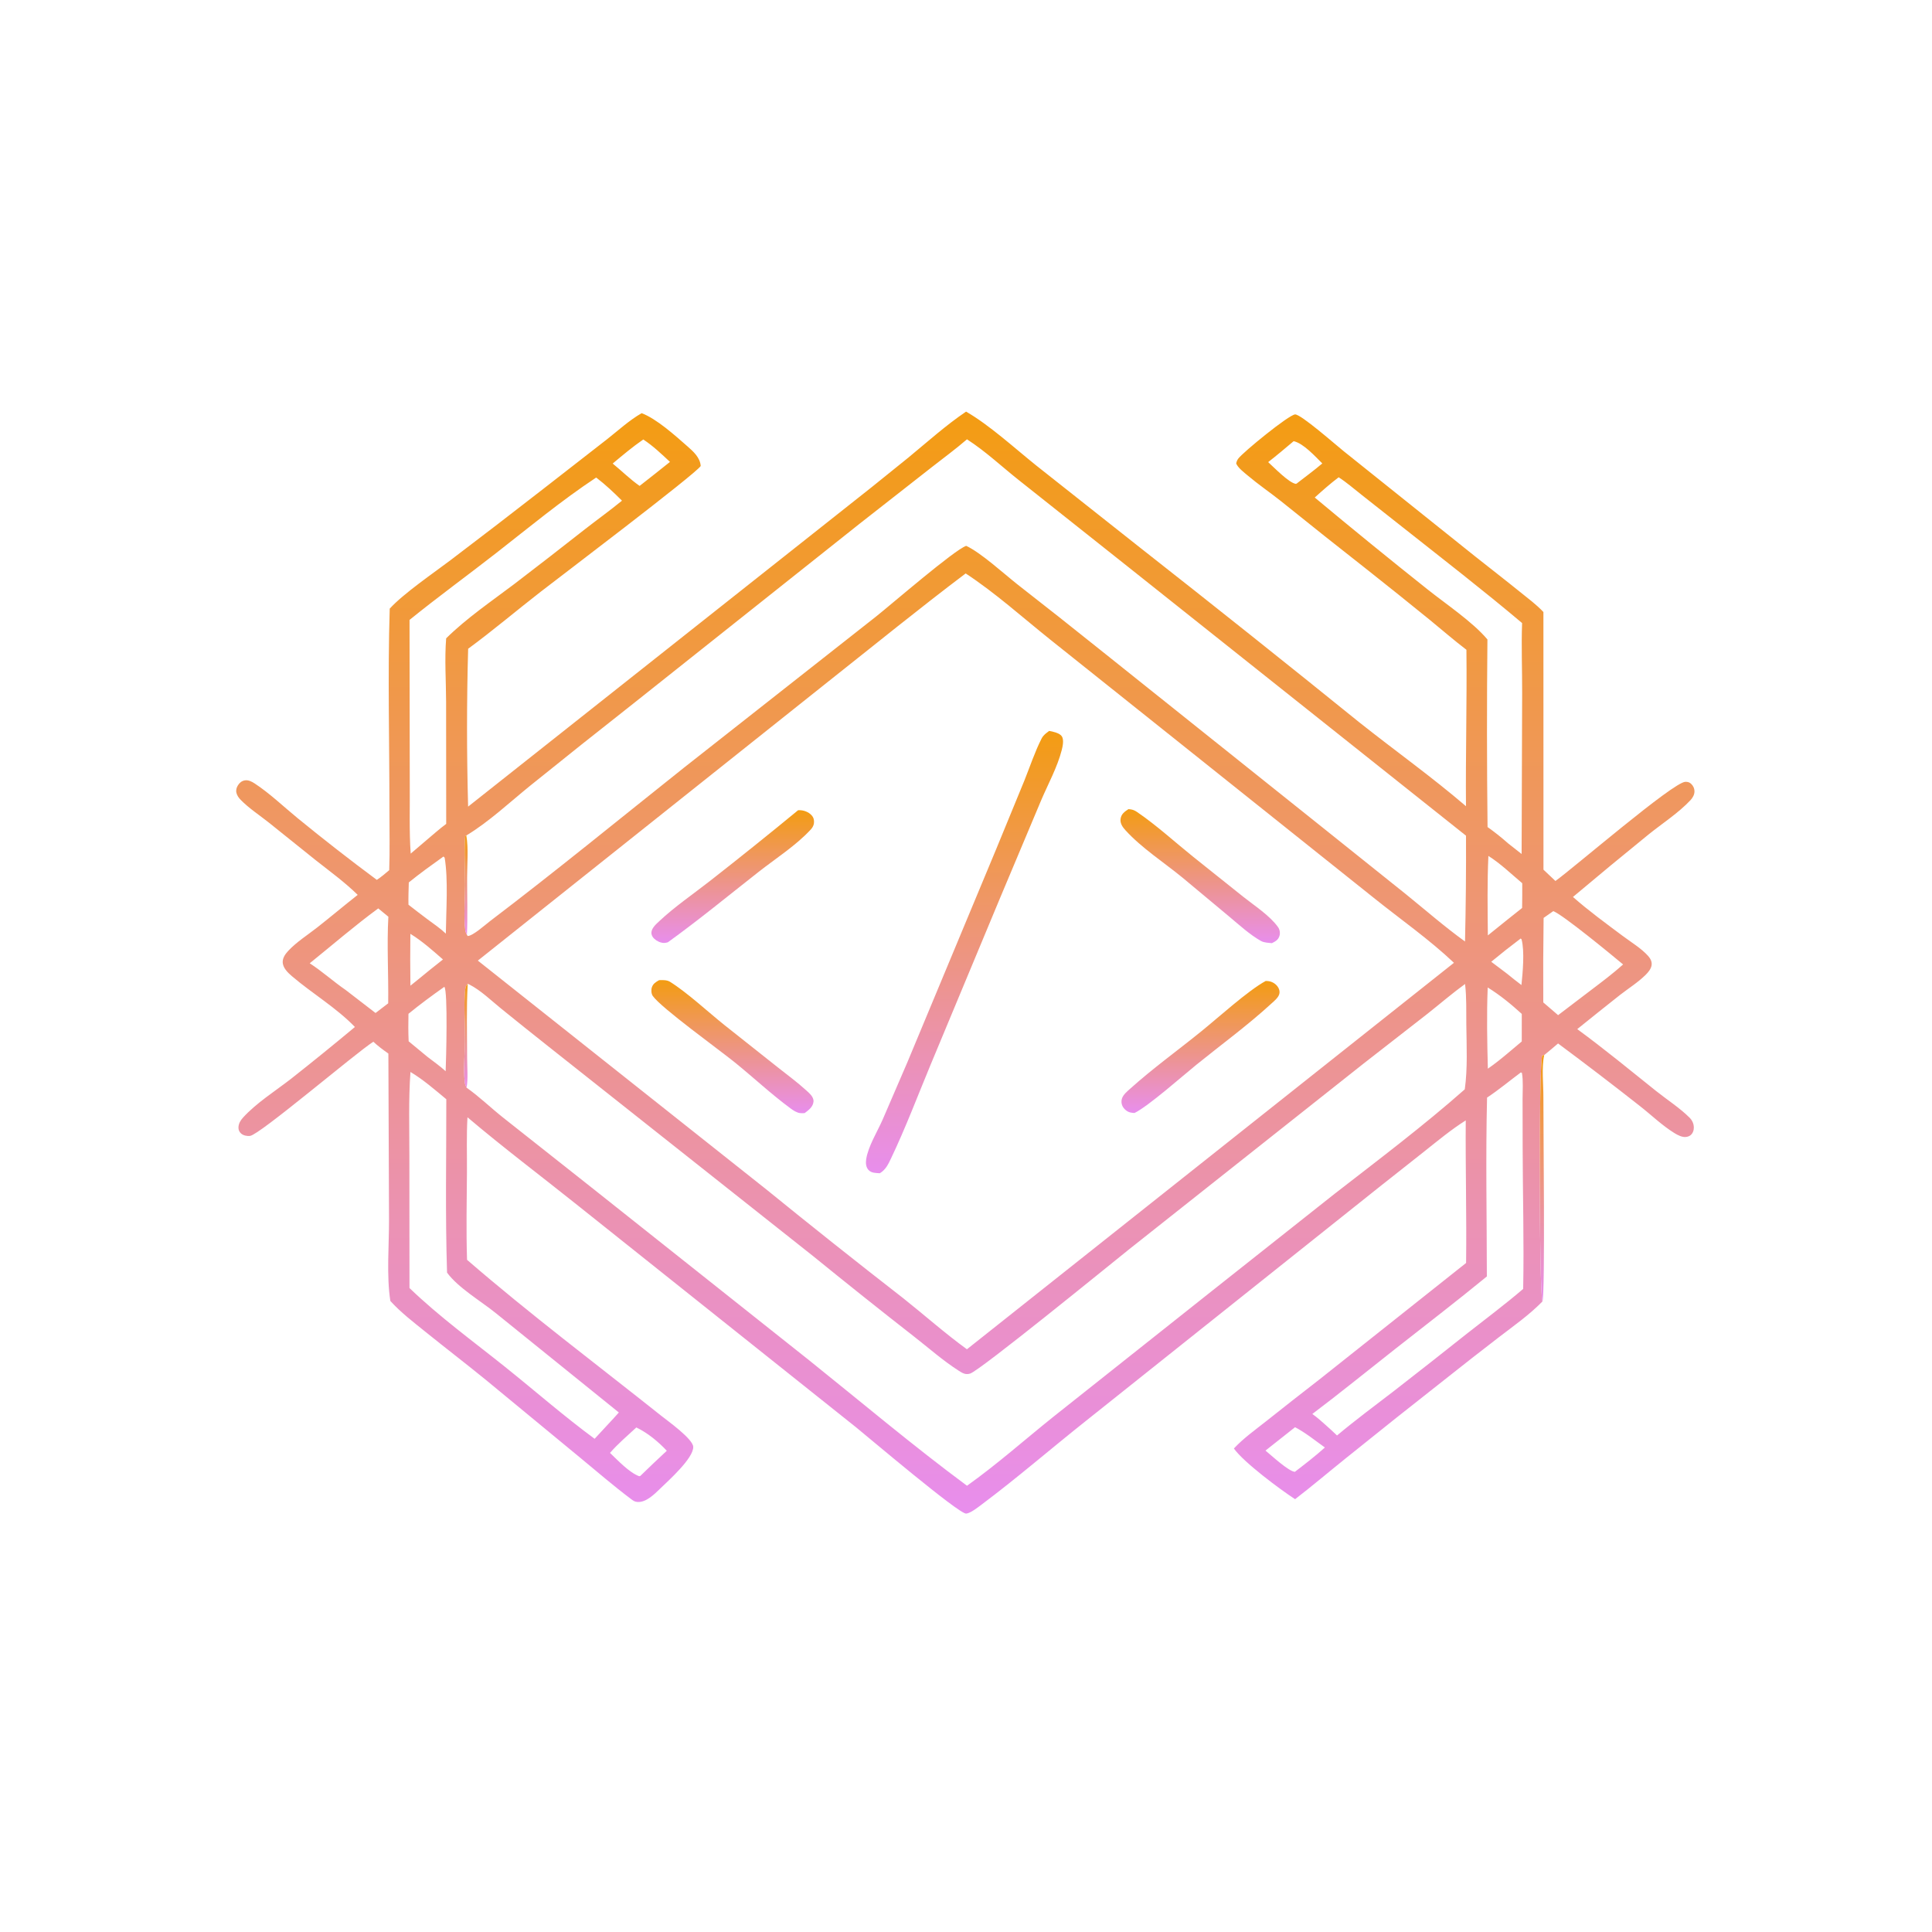
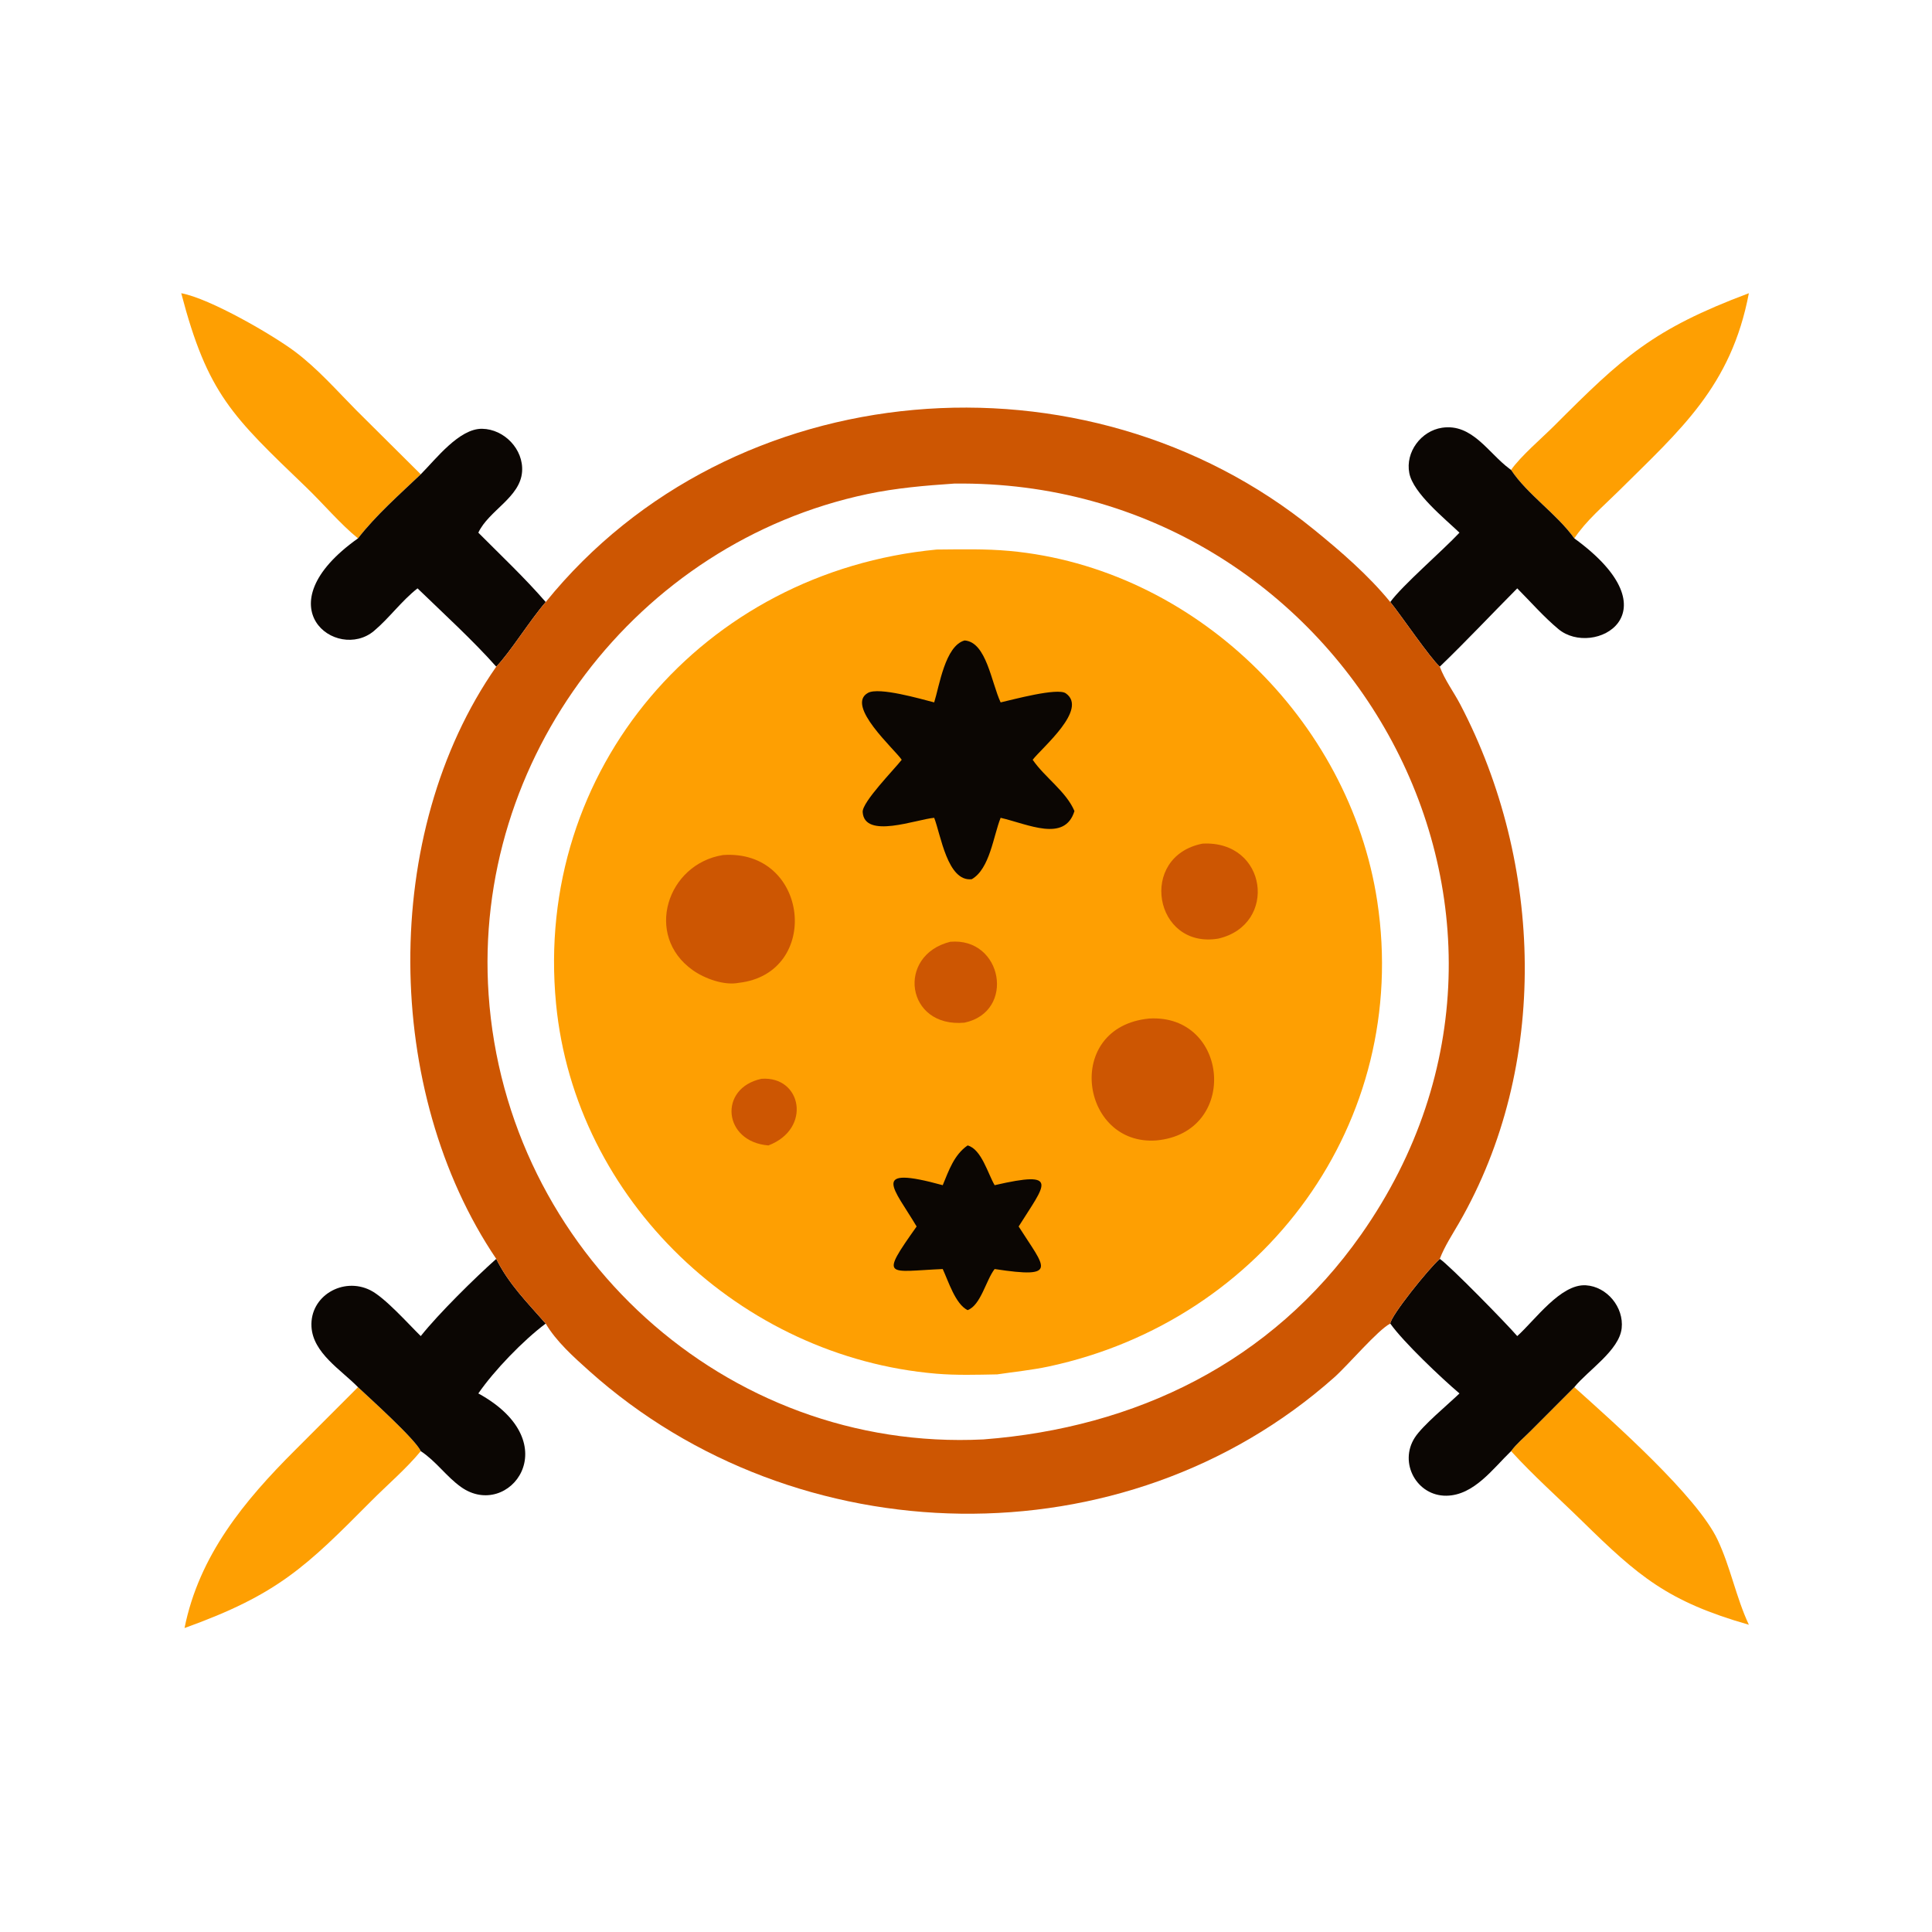
- <svg xmlns="http://www.w3.org/2000/svg" width="1024" height="1024" viewBox="0 0 1024 1024" fill="none">
-   <path d="M248.11 427.526L442.304 273.806C455.471 263.481 468.543 253.036 481.52 242.473C491.479 234.271 501.36 225.38 512.039 218.162C524.386 225.257 537.786 237.539 549.151 246.659L604.5 290.449C643.351 320.954 681.98 351.737 720.387 382.799C739.128 397.695 758.837 411.719 776.998 427.305C776.764 399.675 777.549 372.033 777.237 344.397C770.642 339.38 764.335 333.87 757.914 328.628C747.091 319.821 736.206 311.091 725.261 302.436C709.737 290.269 694.297 277.997 678.94 265.62C673.139 261.02 666.985 256.817 661.329 252.046C659.388 250.409 656.153 247.986 655.201 245.643C655.413 244.673 655.688 243.917 656.273 243.117C658.758 239.711 683.105 219.835 686.427 219.655C689.48 219.488 708.051 235.842 712.159 239.124L781.497 294.623C789.508 300.98 797.61 307.235 805.562 313.662C809.786 317.075 814.313 320.418 818.043 324.378L818.07 460.946L824.412 466.938C834.445 459.736 886.787 414.555 893.268 414.379C894.415 414.348 895.398 414.581 896.262 415.373C897.459 416.472 898.105 417.895 898.103 419.515C898.101 421.203 897.129 422.888 896.012 424.082C889.714 430.82 881.045 436.434 873.842 442.227C860.361 453.164 846.981 464.223 833.703 475.405C842.044 482.769 851.126 489.37 860.032 496.033C864.367 499.276 869.91 502.624 873.502 506.629C874.746 508.017 875.686 509.716 875.376 511.645C875.063 513.592 873.618 515.296 872.268 516.642C868.256 520.643 863.095 523.874 858.604 527.367C851.03 533.357 843.487 539.385 835.975 545.452C850.224 555.885 864.013 567.247 877.807 578.278C883.549 582.87 890.5 587.346 895.625 592.505C895.877 592.761 896.11 593.034 896.323 593.323C896.536 593.613 896.728 593.916 896.898 594.233C897.068 594.55 897.214 594.877 897.337 595.215C897.46 595.553 897.559 595.898 897.632 596.25C897.975 597.855 897.727 599.599 896.74 600.941C895.995 601.955 894.942 602.433 893.727 602.6C891.547 602.899 889.182 601.609 887.404 600.513C880.98 596.552 874.965 590.729 868.98 586.069C854.741 574.864 840.349 563.861 825.803 553.058C823.418 555.172 820.92 557.173 818.465 559.207C817.001 566.01 818.081 574.639 818.032 581.666C817.946 594.112 819.058 686.032 817.529 689.798C810.559 696.943 802.1 702.872 794.199 708.94C785.097 715.939 776.051 723.009 767.062 730.152C749.105 744.236 731.245 758.441 713.481 772.768C704.446 780.026 695.604 787.53 686.425 794.605C678.509 789.466 659.077 774.986 653.989 767.73C659.022 762.317 665.37 757.816 671.148 753.23C680.488 745.805 689.877 738.443 699.314 731.142L777.059 669.398C777.372 644.193 776.694 619.018 776.875 593.833C769.231 598.653 762.214 604.484 755.146 610.098L730.593 629.504L575.359 753.262C556.955 767.873 539.025 783.427 520.224 797.491C518.338 798.902 514.425 802.025 512.088 802.239C508.327 802.584 459.661 761.288 453.807 756.567L306.372 639.011C286.892 623.428 266.783 608.311 247.772 592.179C247.202 601.83 247.56 611.665 247.489 621.339C247.377 636.795 247.045 652.28 247.544 667.73C280.828 696.526 316.026 722.967 350.438 750.363C353.926 753.14 367.234 762.629 367.425 766.831C367.696 772.819 354.233 784.815 349.934 788.974C346.877 791.931 342.451 796.421 337.845 796.073C336.384 795.963 335.653 795.423 334.501 794.559C325.294 787.648 316.597 780.114 307.72 772.796L257.488 731.351C246.988 722.799 236.238 714.558 225.697 706.054C219.194 700.808 212.546 695.738 206.896 689.549C204.799 676.205 206.228 659.97 206.189 646.315L205.847 558.411C203.096 556.481 200.327 554.433 197.875 552.133C187.929 558.594 137.839 601.29 132.573 602.042C131.01 602.266 128.953 601.853 127.763 600.774C126.793 599.894 126.316 598.767 126.388 597.452C126.498 595.414 127.481 593.806 128.824 592.33C135.91 584.549 145.855 578.311 154.189 571.842C165.624 562.827 176.932 553.655 188.112 544.326C178.366 534.195 165.512 526.597 154.796 517.455C152.563 515.551 149.768 512.915 149.841 509.722C149.89 507.541 151.248 505.644 152.661 504.102C156.962 499.407 163.123 495.506 168.164 491.545C175.373 485.881 182.382 479.966 189.59 474.3C182.72 467.565 174.948 461.929 167.413 455.984L142.545 436.032C137.662 432.15 131.917 428.386 127.566 423.939C126.561 422.912 125.649 421.652 125.313 420.231C124.97 418.781 125.354 417.422 126.131 416.198C126.997 414.835 128.157 413.886 129.785 413.612C131.611 413.304 133.471 414.265 134.935 415.221C142.92 420.435 150.365 427.611 157.769 433.661C171.499 444.889 185.486 455.787 199.73 466.354C202.067 464.821 204.162 463.008 206.294 461.209C206.664 450.578 206.395 439.864 206.402 429.222C206.425 393.723 205.456 358.064 206.56 322.594C213.838 314.599 229.73 303.756 238.748 296.932C255.403 284.301 271.977 271.564 288.469 258.721L321.563 232.953C327.524 228.287 333.521 222.738 340.086 218.991C348.046 221.987 357.782 230.8 364.278 236.491C367.476 239.293 371.079 242.506 371.39 246.993C368.495 251.414 296.079 306.25 286.569 313.641C273.72 323.629 261.244 334.224 248.132 343.85C247.334 371.606 247.359 399.764 248.11 427.526ZM511.824 303.934C487.339 322.416 463.461 341.874 439.397 360.915L253.271 509.143L406.041 630.325C429.998 649.791 454.164 668.994 478.539 687.933C489.866 696.907 500.797 706.669 512.493 715.142L770.623 510.303C757.466 497.844 742.169 487.171 728.034 475.812L637.365 403.414L556.631 338.981C541.932 327.227 527.552 314.249 511.824 303.934ZM247.909 521.39C247.175 534.359 247.586 547.503 247.586 560.497C247.586 565.53 248.171 571.562 247.305 576.493C253.945 581.165 260.058 587.097 266.442 592.178L314.29 630.004L428.875 720.988C456.659 743.271 483.903 766.262 512.527 787.477C528.438 776.159 543.258 762.961 558.506 750.758L642.979 683.728L707.406 632.71C730.652 614.653 754.293 596.864 776.361 577.368C777.914 566.249 777.317 554.313 777.18 543.108C777.093 535.978 777.365 528.618 776.511 521.535C769.65 526.52 763.133 532.152 756.473 537.414L722.466 563.913L598.536 662.087C588.512 670.11 519.421 726.434 514.194 728.023C511.753 728.764 510.195 727.82 508.19 726.54C499.851 721.217 492.205 714.432 484.395 708.345C466.445 694.328 448.636 680.134 430.969 665.763L290.766 554.724C282.371 548.083 274.016 541.392 265.699 534.653C260.405 530.368 254.78 524.853 248.709 521.777C248.445 521.643 248.176 521.519 247.909 521.39ZM512.519 232.846C506.641 237.929 500.282 242.584 494.164 247.381L455.543 277.633L335.85 372.767C317.474 387.21 299.191 401.769 281 416.445C270.112 425.261 259.156 435.592 247.161 442.827C248.387 449.8 247.588 457.961 247.58 465.092C247.569 475.166 247.912 485.391 247.485 495.447L247.85 496.1C250.568 496.134 257.37 490.007 259.666 488.265C294.412 461.9 328.269 434.139 362.401 406.974L464.22 326.859C472.254 320.5 505.997 291.292 512.103 289.314C519.872 292.912 531.86 303.885 539.248 309.73C554.063 321.27 568.795 332.916 583.444 344.669L700.46 438.174L745.038 473.855C755.441 482.273 765.645 491.189 776.49 499.018C776.922 480.325 777.097 461.63 777.014 442.933L599.118 301.403L540.119 254.573C530.905 247.284 522.421 239.223 512.519 232.846ZM315.985 253.105C297.629 265.243 280.441 279.498 263.108 293.032C247.823 304.967 232.131 316.357 217.061 328.568L217.182 415.423C217.316 427.655 216.811 440.267 217.68 452.436L225.989 445.349C229.458 442.452 232.872 439.364 236.498 436.67L236.447 371.973C236.416 360.892 235.586 349.349 236.477 338.321C247.28 327.67 260.428 318.718 272.541 309.581C285.094 299.983 297.58 290.299 309.999 280.529C316.515 275.453 323.277 270.594 329.667 265.369C325.29 261.006 320.907 256.864 315.985 253.105ZM217.555 568.167C216.477 582.915 216.993 597.93 216.98 612.715L217.034 682.68C232.801 697.871 250.736 710.899 267.811 724.572C283.602 737.216 298.863 750.596 315.163 762.592L321.437 755.817C323.632 753.438 325.88 751.09 328.005 748.649L262.835 696.026C254.859 689.572 242.91 682.621 236.948 674.53C235.968 643.929 236.591 613.233 236.552 582.617C230.435 577.556 224.389 572.252 217.555 568.167ZM709.516 252.969C705.092 256.329 700.95 259.964 696.844 263.7C716.507 280.105 736.36 296.275 756.404 312.211C766.087 319.965 780.647 329.666 788.368 338.937C788.036 372.076 788.058 405.215 788.434 438.353C792.187 441.004 795.891 443.941 799.323 447.001L806.486 452.632L806.774 367.406C806.816 355.063 806.285 342.544 806.742 330.232C786.137 312.847 764.75 296.304 743.607 279.578L721.544 262.171C717.63 259.094 713.699 255.651 709.516 252.969ZM806.081 568.399C800.126 572.843 794.363 577.651 788.171 581.755C787.4 613.294 788.044 644.993 788.065 676.548C772.081 689.665 755.586 702.311 739.33 715.098C724.77 726.551 710.343 738.283 695.557 749.438C698.12 751.241 700.415 753.314 702.752 755.394C704.733 757.188 706.738 758.96 708.647 760.832C718.521 752.565 728.858 744.909 739.066 737.065C751.986 727.024 764.85 716.912 777.659 706.729C787.567 698.944 797.742 691.341 807.314 683.151C807.81 658.086 807.081 632.963 807.035 607.89L806.996 582.437C806.99 577.944 807.414 573.077 806.652 568.662L806.081 568.399ZM823.262 482.925L818.142 486.511C817.933 501.44 817.876 516.37 817.971 531.301L825.827 538.051L843.189 524.84C848.989 520.444 854.855 516.039 860.282 511.182C854.554 506.391 828.196 484.671 823.262 482.925ZM200.472 481.472C187.971 490.668 176.228 500.817 164.166 510.559C170.854 514.921 176.743 520.261 183.283 524.766L199.043 536.905L205.75 531.781C205.959 516.598 204.998 500.998 205.838 485.873L200.472 481.472ZM235.512 523.036C229.066 527.593 222.593 532.334 216.494 537.342C216.392 542.217 216.37 547.041 216.594 551.917L226.525 560.121C229.73 562.616 233.227 565.017 236.201 567.773C236.452 562.359 237.455 525.29 235.512 523.036ZM788.516 523.381C787.933 537.742 788.227 552.065 788.594 566.425C792.316 563.855 795.756 561.085 799.216 558.181L806.565 551.997L806.572 537.393C800.89 532.214 795.069 527.438 788.516 523.381ZM235.054 453.976C228.884 458.391 222.547 462.918 216.671 467.714C216.567 471.644 216.399 475.587 216.496 479.519C219.883 482.179 223.303 484.798 226.754 487.375C229.981 489.765 233.399 492.07 236.309 494.84C236.438 482.664 237.636 466.139 235.672 454.599L235.054 453.976ZM788.878 453.653C788.227 467.658 788.47 481.765 788.596 495.782L799.206 487.24C801.703 485.22 804.218 483.221 806.749 481.243C806.785 476.874 806.89 472.495 806.821 468.127C800.906 463.161 795.431 457.806 788.878 453.653ZM337.259 756.585C332.524 760.981 327.555 765.187 323.309 770.067C327.434 773.973 333.418 780.425 338.747 782.417L339.333 782.323C343.97 777.8 348.665 773.338 353.418 768.938C348.929 764.136 343.226 759.417 337.259 756.585ZM686.399 756.451L670.734 768.837C673.642 771.213 682.975 779.875 686.309 780.1C691.739 775.928 697.131 771.79 702.221 767.202C697.235 763.639 691.807 759.253 686.399 756.451ZM340.947 232.937C335.293 236.832 330.001 241.288 324.735 245.688C329.431 249.512 334.079 254.114 339.013 257.54C344.373 253.301 349.804 249.129 355.1 244.813C350.615 240.644 346.094 236.287 340.947 232.937ZM685.666 233.831C681.199 237.576 676.762 241.361 672.156 244.935C675.219 247.711 683.181 255.96 686.822 256.458L687.247 256.306C691.771 252.777 696.476 249.35 700.842 245.634C697.21 242.057 690.886 234.968 685.666 233.831ZM217.506 494.952C217.392 504.114 217.4 513.276 217.53 522.437C220.93 519.678 224.37 516.957 227.73 514.149L234.78 508.54C229.294 503.731 223.734 498.783 217.506 494.952ZM805.997 497.425C800.7 501.416 795.496 505.526 790.385 509.755L798.808 516.105C801.316 518.12 803.8 520.19 806.395 522.092C807.074 515.557 808.15 504.082 806.445 497.835L805.997 497.425ZM817.529 689.798C819.058 686.032 817.946 594.112 818.032 581.666C818.081 574.639 817.001 566.01 818.465 559.207L817.421 559.418C815.514 564.719 815.723 683.767 817.529 689.798ZM247.305 576.493C248.171 571.562 247.586 565.53 247.586 560.497C247.586 547.503 247.175 534.359 247.909 521.39C246.963 522.639 246.737 522.981 246.572 524.523C245.682 532.859 246.516 542.053 246.481 550.499C246.45 557.989 245.466 566.472 246.374 573.854C246.495 574.836 246.868 575.619 247.305 576.493ZM247.485 495.447C247.912 485.391 247.569 475.166 247.58 465.092C247.588 457.961 248.387 449.8 247.161 442.827L246.612 443.01C245.814 451.575 246.543 460.57 246.526 469.186C246.511 476.891 245.655 485.418 246.61 493.02C246.722 493.912 247.054 494.666 247.485 495.447Z" fill="url(#paint0_linear_40_86)" />
-   <path d="M247.485 495.447C247.054 494.666 246.722 493.912 246.61 493.02C245.655 485.418 246.511 476.891 246.526 469.186C246.543 460.57 245.814 451.575 246.612 443.01L247.161 442.827C248.387 449.8 247.588 457.961 247.58 465.092C247.569 475.166 247.912 485.391 247.485 495.447Z" fill="url(#paint1_linear_40_86)" />
-   <path d="M247.305 576.493C246.868 575.619 246.495 574.836 246.374 573.854C245.466 566.472 246.45 557.989 246.481 550.499C246.516 542.053 245.682 532.859 246.572 524.523C246.737 522.981 246.963 522.639 247.909 521.39C247.175 534.359 247.586 547.503 247.586 560.497C247.586 565.53 248.171 571.562 247.305 576.493Z" fill="url(#paint2_linear_40_86)" />
-   <path d="M817.529 689.798C815.723 683.767 815.514 564.719 817.421 559.418L818.465 559.207C817.001 566.01 818.081 574.639 818.032 581.666C817.946 594.112 819.058 686.032 817.529 689.798Z" fill="url(#paint3_linear_40_86)" />
-   <path d="M670.838 519.939C671.117 519.947 671.396 519.95 671.674 519.963C671.937 519.976 672.198 520.002 672.457 520.043C672.716 520.084 672.973 520.138 673.227 520.207C673.48 520.276 673.729 520.358 673.974 520.454C674.219 520.55 674.457 520.659 674.69 520.78C674.923 520.902 675.148 521.036 675.367 521.182C675.585 521.329 675.795 521.486 675.996 521.655C676.197 521.824 676.388 522.004 676.57 522.194C676.751 522.383 676.922 522.582 677.082 522.791C677.956 523.907 678.402 525.366 678.069 526.775C677.6 528.764 675.305 530.582 673.849 531.921C661.415 543.356 647.254 553.696 634.102 564.34C627.075 570.026 608.374 586.562 601.285 589.917C600.519 589.855 599.727 589.796 598.98 589.609C597.301 589.189 595.641 587.734 594.904 586.186C594.321 584.96 594.245 583.46 594.683 582.178C595.401 580.082 597.492 578.408 599.098 576.966C610.977 566.295 624.127 556.812 636.544 546.77C645.839 539.253 661.384 525.092 670.838 519.939Z" fill="url(#paint4_linear_40_86)" />
-   <path d="M598.085 428.87C598.398 428.896 598.711 428.915 599.023 428.949C600.513 429.111 601.576 429.629 602.804 430.469C613.154 437.544 622.786 446.398 632.58 454.256L659.021 475.369C664.88 480.042 672.984 485.243 677.374 491.371C678.311 492.679 678.615 494.518 678.14 496.069C677.49 498.191 675.976 498.956 674.145 499.898C672.311 499.692 670.01 499.668 668.37 498.753C662.493 495.472 656.582 490.041 651.41 485.731L626.807 465.211C616.934 457.112 605.111 449.491 596.537 440.073C595 438.384 593.569 436.398 593.934 433.961C594.319 431.387 596.081 430.192 598.085 428.87Z" fill="url(#paint5_linear_40_86)" />
-   <path d="M423.005 429.444C423.29 429.438 423.574 429.424 423.859 429.427C426.118 429.45 428.57 430.387 430.12 432.065C431.25 433.288 431.577 434.644 431.414 436.27C431.292 437.497 430.613 438.693 429.796 439.582C421.998 448.072 411.275 454.906 402.181 462.037C386.17 474.593 370.507 487.518 353.991 499.424C353.354 499.612 352.711 499.767 352.041 499.779C350.184 499.81 348.139 498.823 346.791 497.578C345.845 496.705 345.192 495.553 345.262 494.23C345.388 491.856 347.797 489.762 349.426 488.236C357.62 480.559 367.226 474.013 376.075 467.094C391.879 454.744 407.522 442.194 423.005 429.444Z" fill="url(#paint6_linear_40_86)" />
-   <path d="M349.316 519.526C349.54 519.512 349.763 519.49 349.988 519.483C351.659 519.434 353.646 519.457 355.105 520.366C364.286 526.084 375.387 536.472 384.114 543.419L412.324 565.783C417.272 569.72 422.523 573.542 427.192 577.803C428.893 579.356 431.423 581.385 431.167 583.922C430.88 586.768 428.57 588.371 426.481 589.966C425.662 590.021 424.811 590.076 423.995 589.964C422.248 589.725 420.472 588.562 419.084 587.54C408.774 579.949 399.337 571.078 389.378 563.028C380.897 556.173 350.374 534.148 345.998 527.89C345.17 526.707 345.043 524.651 345.502 523.293C346.161 521.348 347.634 520.464 349.316 519.526Z" fill="url(#paint7_linear_40_86)" />
-   <path d="M556.094 387.399C558.017 387.737 561.707 388.524 562.818 390.308C563.975 392.169 563.251 395.557 562.755 397.504C560.432 406.63 555.452 415.649 551.763 424.334L530.012 476.063L493.185 564.45C486.37 580.861 480.01 597.743 472.361 613.772C470.798 617.046 469.533 619.89 466.336 621.844C464.2 621.69 461.907 621.809 460.329 620.119C458.947 618.639 458.802 616.432 459.08 614.522C460.069 607.722 465.017 599.784 467.785 593.489L480.91 563.07L527.972 450.126L542.927 413.745C545.882 406.402 548.455 398.549 552.03 391.509C552.984 389.631 554.417 388.62 556.094 387.399Z" fill="url(#paint8_linear_40_86)" />
-   <defs>
-     <linearGradient id="paint0_linear_40_86" x1="511.645" y1="218.162" x2="511.645" y2="802.241" gradientUnits="userSpaceOnUse">
-       <stop stop-color="#F39C12" />
-       <stop offset="1" stop-color="#E88EED" />
-     </linearGradient>
-     <linearGradient id="paint1_linear_40_86" x1="247.001" y1="442.827" x2="247.001" y2="495.447" gradientUnits="userSpaceOnUse">
-       <stop stop-color="#F39C12" />
-       <stop offset="1" stop-color="#E88EED" />
-     </linearGradient>
-     <linearGradient id="paint2_linear_40_86" x1="246.95" y1="521.39" x2="246.95" y2="576.493" gradientUnits="userSpaceOnUse">
-       <stop stop-color="#F39C12" />
-       <stop offset="1" stop-color="#E88EED" />
-     </linearGradient>
-     <linearGradient id="paint3_linear_40_86" x1="817.273" y1="559.207" x2="817.273" y2="689.798" gradientUnits="userSpaceOnUse">
-       <stop stop-color="#F39C12" />
-       <stop offset="1" stop-color="#E88EED" />
-     </linearGradient>
-     <linearGradient id="paint4_linear_40_86" x1="636.291" y1="519.939" x2="636.291" y2="589.917" gradientUnits="userSpaceOnUse">
-       <stop stop-color="#F39C12" />
-       <stop offset="1" stop-color="#E88EED" />
-     </linearGradient>
-     <linearGradient id="paint5_linear_40_86" x1="636.119" y1="428.87" x2="636.119" y2="499.898" gradientUnits="userSpaceOnUse">
-       <stop stop-color="#F39C12" />
-       <stop offset="1" stop-color="#E88EED" />
-     </linearGradient>
-     <linearGradient id="paint6_linear_40_86" x1="388.355" y1="429.427" x2="388.355" y2="499.78" gradientUnits="userSpaceOnUse">
-       <stop stop-color="#F39C12" />
-       <stop offset="1" stop-color="#E88EED" />
-     </linearGradient>
-     <linearGradient id="paint7_linear_40_86" x1="388.212" y1="519.468" x2="388.212" y2="590.029" gradientUnits="userSpaceOnUse">
-       <stop stop-color="#F39C12" />
-       <stop offset="1" stop-color="#E88EED" />
-     </linearGradient>
-     <linearGradient id="paint8_linear_40_86" x1="511.201" y1="387.399" x2="511.201" y2="621.844" gradientUnits="userSpaceOnUse">
-       <stop stop-color="#F39C12" />
-       <stop offset="1" stop-color="#E88EED" />
-     </linearGradient>
-   </defs>
+ <svg xmlns="http://www.w3.org/2000/svg" width="417" height="417">
+   <path fill="#FE9F02" transform="scale(0.81543 0.81543)" d="M94.755 367.169C97.943 370.162 110.05 381.06 111.371 384.107C107.56 388.747 102.523 393.026 98.27 397.308C80.975 414.717 73.559 422.049 48.843 430.932C52.707 411.7 64.638 397.271 78.096 383.848L94.755 367.169Z" />
+   <path fill="#FE9F02" transform="scale(0.81543 0.81543)" d="M416.714 367.169C427.138 376.52 449.196 396.058 454.628 407.55C458.062 414.813 459.526 422.832 462.912 430.059C441.408 423.915 433.668 417.205 418.876 402.711C412.612 396.573 405.868 390.587 399.971 384.107C401.349 382.212 403.465 380.46 405.127 378.781L416.714 367.169Z" />
+   <path fill="#FE9F02" transform="scale(0.81543 0.81543)" d="M462.912 77.612C458.229 102.278 444.818 113.726 428.377 130.037C424.419 133.963 419.803 137.843 416.714 142.504C412.056 136.006 404.255 130.865 399.971 124.385C402.49 120.77 408.154 115.943 411.48 112.613C429.493 94.578 437.421 87.166 462.912 77.612Z" />
+   <path fill="#FE9F02" transform="scale(0.81543 0.81543)" d="M47.971 77.612C55.582 79.009 72.28 88.696 78.186 93.152C84.115 97.625 89.122 103.343 94.331 108.612L111.371 125.546C105.73 130.912 99.527 136.364 94.755 142.504C90.092 138.716 85.455 133.214 81.012 128.946C61.46 110.164 54.949 104.245 47.971 77.612Z" />
+   <path fill="#0B0603" transform="scale(0.81543 0.81543)" d="M381.098 333.216C383.665 334.91 398.771 350.351 401.603 353.651C406.315 349.435 413.083 339.794 419.777 340.208C425.365 340.554 429.857 346.044 429.245 351.583C428.597 357.457 420.338 362.706 416.714 367.169L405.127 378.781C403.465 380.46 401.349 382.212 399.971 384.107C395.178 388.727 390.161 395.792 382.879 395.904C375.018 396.024 370.181 387.196 374.492 380.516C376.598 377.252 383.264 371.786 386.31 368.832C381.556 364.802 371.457 355.231 367.999 350.339C368.098 348.317 378.137 335.801 381.098 333.216Z" />
+   <path fill="#0B0603" transform="scale(0.81543 0.81543)" d="M386.31 140.994C382.406 137.252 374.078 130.569 373.036 125.247C371.943 119.663 376.153 114.054 381.7 113.221C389.705 112.02 393.986 119.965 399.585 124.104L399.971 124.385C404.255 130.865 412.056 136.006 416.714 142.504C443.957 162.341 421.766 174.211 412.524 166.534C408.659 163.323 405.153 159.307 401.603 155.736C394.771 162.613 388.077 169.753 381.098 176.464C378.443 174.068 370.907 162.938 367.999 159.356C371.119 155.005 381.947 145.677 386.31 140.994Z" />
+   <path fill="#0B0603" transform="scale(0.81543 0.81543)" d="M131.355 333.216C134.678 339.94 139.641 344.827 144.449 350.339C138.554 354.729 130.785 362.77 126.611 368.832C150.605 381.999 134.617 402.501 122.068 393.627C118.149 390.856 115.45 386.782 111.371 384.107C110.05 381.06 97.943 370.162 94.755 367.169C90.293 362.593 82.843 358.149 82.447 351.184C81.981 343.014 90.829 337.912 98.02 341.51C101.895 343.449 108.073 350.425 111.371 353.651C116.142 347.656 125.704 338.258 131.355 333.216Z" />
+   <path fill="#0B0603" transform="scale(0.81543 0.81543)" d="M111.371 125.546C115.388 121.503 121.561 113.396 127.622 113.496C133.476 113.594 138.608 118.927 138.193 124.835C137.713 131.681 129.353 135.117 126.611 140.994C132.599 147.023 138.889 152.935 144.449 159.356C140.149 164.337 135.118 172.551 131.355 176.464C125.299 169.611 117.182 162.188 110.519 155.736C106.263 159.06 103.091 163.552 98.991 167.002C89.208 175.236 69.252 160.593 94.755 142.504C99.527 136.364 105.73 130.912 111.371 125.546Z" />
+   <path fill="#CD5602" transform="scale(0.81543 0.81543)" d="M144.449 159.356C193.693 98.497 287.301 90.991 347.754 140.141C354.886 145.94 362.167 152.214 367.999 159.356C370.907 162.938 378.443 174.068 381.098 176.464C382.445 180.062 384.785 183.131 386.553 186.515C408.493 228.514 410.177 282.122 386.19 323.713C384.392 326.831 382.393 329.844 381.098 333.216C378.137 335.801 368.098 348.317 367.999 350.339C364.701 352.016 356.842 361.319 353.154 364.595C297.585 413.962 210.822 411.971 156.006 362.919C151.939 359.279 147.204 355.065 144.449 350.339C139.641 344.827 134.678 339.94 131.355 333.216C101.454 288.992 100.596 220.541 131.355 176.464C135.118 172.551 140.149 164.337 144.449 159.356ZM252.557 128.003C244.855 128.522 237.132 129.182 229.565 130.78C168.488 143.685 125.037 200.908 129.331 263.271C134.005 331.134 191.956 384.404 260.312 381.003C300.658 377.912 336.508 360.601 360.286 326.77C420.879 240.561 354.935 126.678 252.557 128.003Z" />
+   <path fill="#FE9F02" transform="scale(0.81543 0.81543)" d="M247.919 145.461C254.313 145.411 260.781 145.241 267.157 145.823C315.891 150.271 357.263 190.411 364.552 238.592C373.387 296.996 334.661 349.458 277.622 361.691C273.14 362.652 268.499 363.106 263.964 363.788C258.571 363.89 253.158 364.059 247.775 363.603C196.16 359.223 152.214 317.789 147.185 265.702C141.181 203.517 186.292 151.347 247.919 145.461Z" />
+   <path fill="#CD5602" transform="scale(0.81543 0.81543)" d="M201.538 285.552C212.237 284.75 214.921 298.818 203.392 303.188C191.372 302.225 190.091 288.025 201.538 285.552Z" />
+   <path fill="#CD5602" transform="scale(0.81543 0.81543)" d="M251.51 249.287C265.406 248.033 268.897 267.804 255.316 270.684C239.778 272.155 237.169 252.882 251.51 249.287Z" />
+   <path fill="#CD5602" transform="scale(0.81543 0.81543)" d="M318.288 223.305C335.506 222.377 338.323 244.785 322.486 248.441C305.496 251.295 301.15 226.69 318.288 223.305Z" />
+   <path fill="#CD5602" transform="scale(0.81543 0.81543)" d="M304.172 269.6C325.383 268.337 328.068 299.864 306.064 301.865C285.947 303.326 281.414 271.832 304.172 269.6Z" />
+   <path fill="#CD5602" transform="scale(0.81543 0.81543)" d="M191.366 226.323C214.255 224.703 217.489 257.65 195.561 260.146C191.644 260.914 186.519 259.03 183.356 256.785C170.44 247.621 176.554 228.692 191.366 226.323Z" />
+   <path fill="#0B0603" transform="scale(0.81543 0.81543)" d="M256.121 303.188C259.798 304.175 261.502 310.714 263.274 313.712C280.802 309.668 276.611 313.515 269.631 324.644C276.493 335.471 280.582 338.563 263.274 335.903C260.991 338.815 259.622 345.482 256.121 346.783C252.879 345.187 251.027 339.115 249.533 335.903C234.884 336.534 232.73 338.602 242.625 324.644C236.608 314.493 229.957 308.331 249.533 313.712C251.152 309.823 252.523 305.686 256.121 303.188Z" />
+   <path fill="#0B0603" transform="scale(0.81543 0.81543)" d="M255.316 169.523C261.091 169.927 262.388 180.638 264.861 185.919C267.945 185.231 279.884 181.961 282.098 183.509C288.101 187.704 275.871 197.846 273.341 201.107C276.55 205.783 282.197 209.484 284.401 214.682C281.819 223.036 272.118 218.139 264.861 216.468C262.938 221.261 262.012 229.963 257.218 232.721C250.771 233.447 249.02 220.945 247.273 216.468C242.54 216.869 228.805 222.178 228.343 214.95C228.175 212.31 236.699 203.663 238.678 201.107C236.799 198.318 223.698 186.735 229.754 183.396C232.675 181.785 243.751 185.021 247.273 185.919C248.646 181.576 250.143 170.976 255.316 169.523Z" />
</svg>
